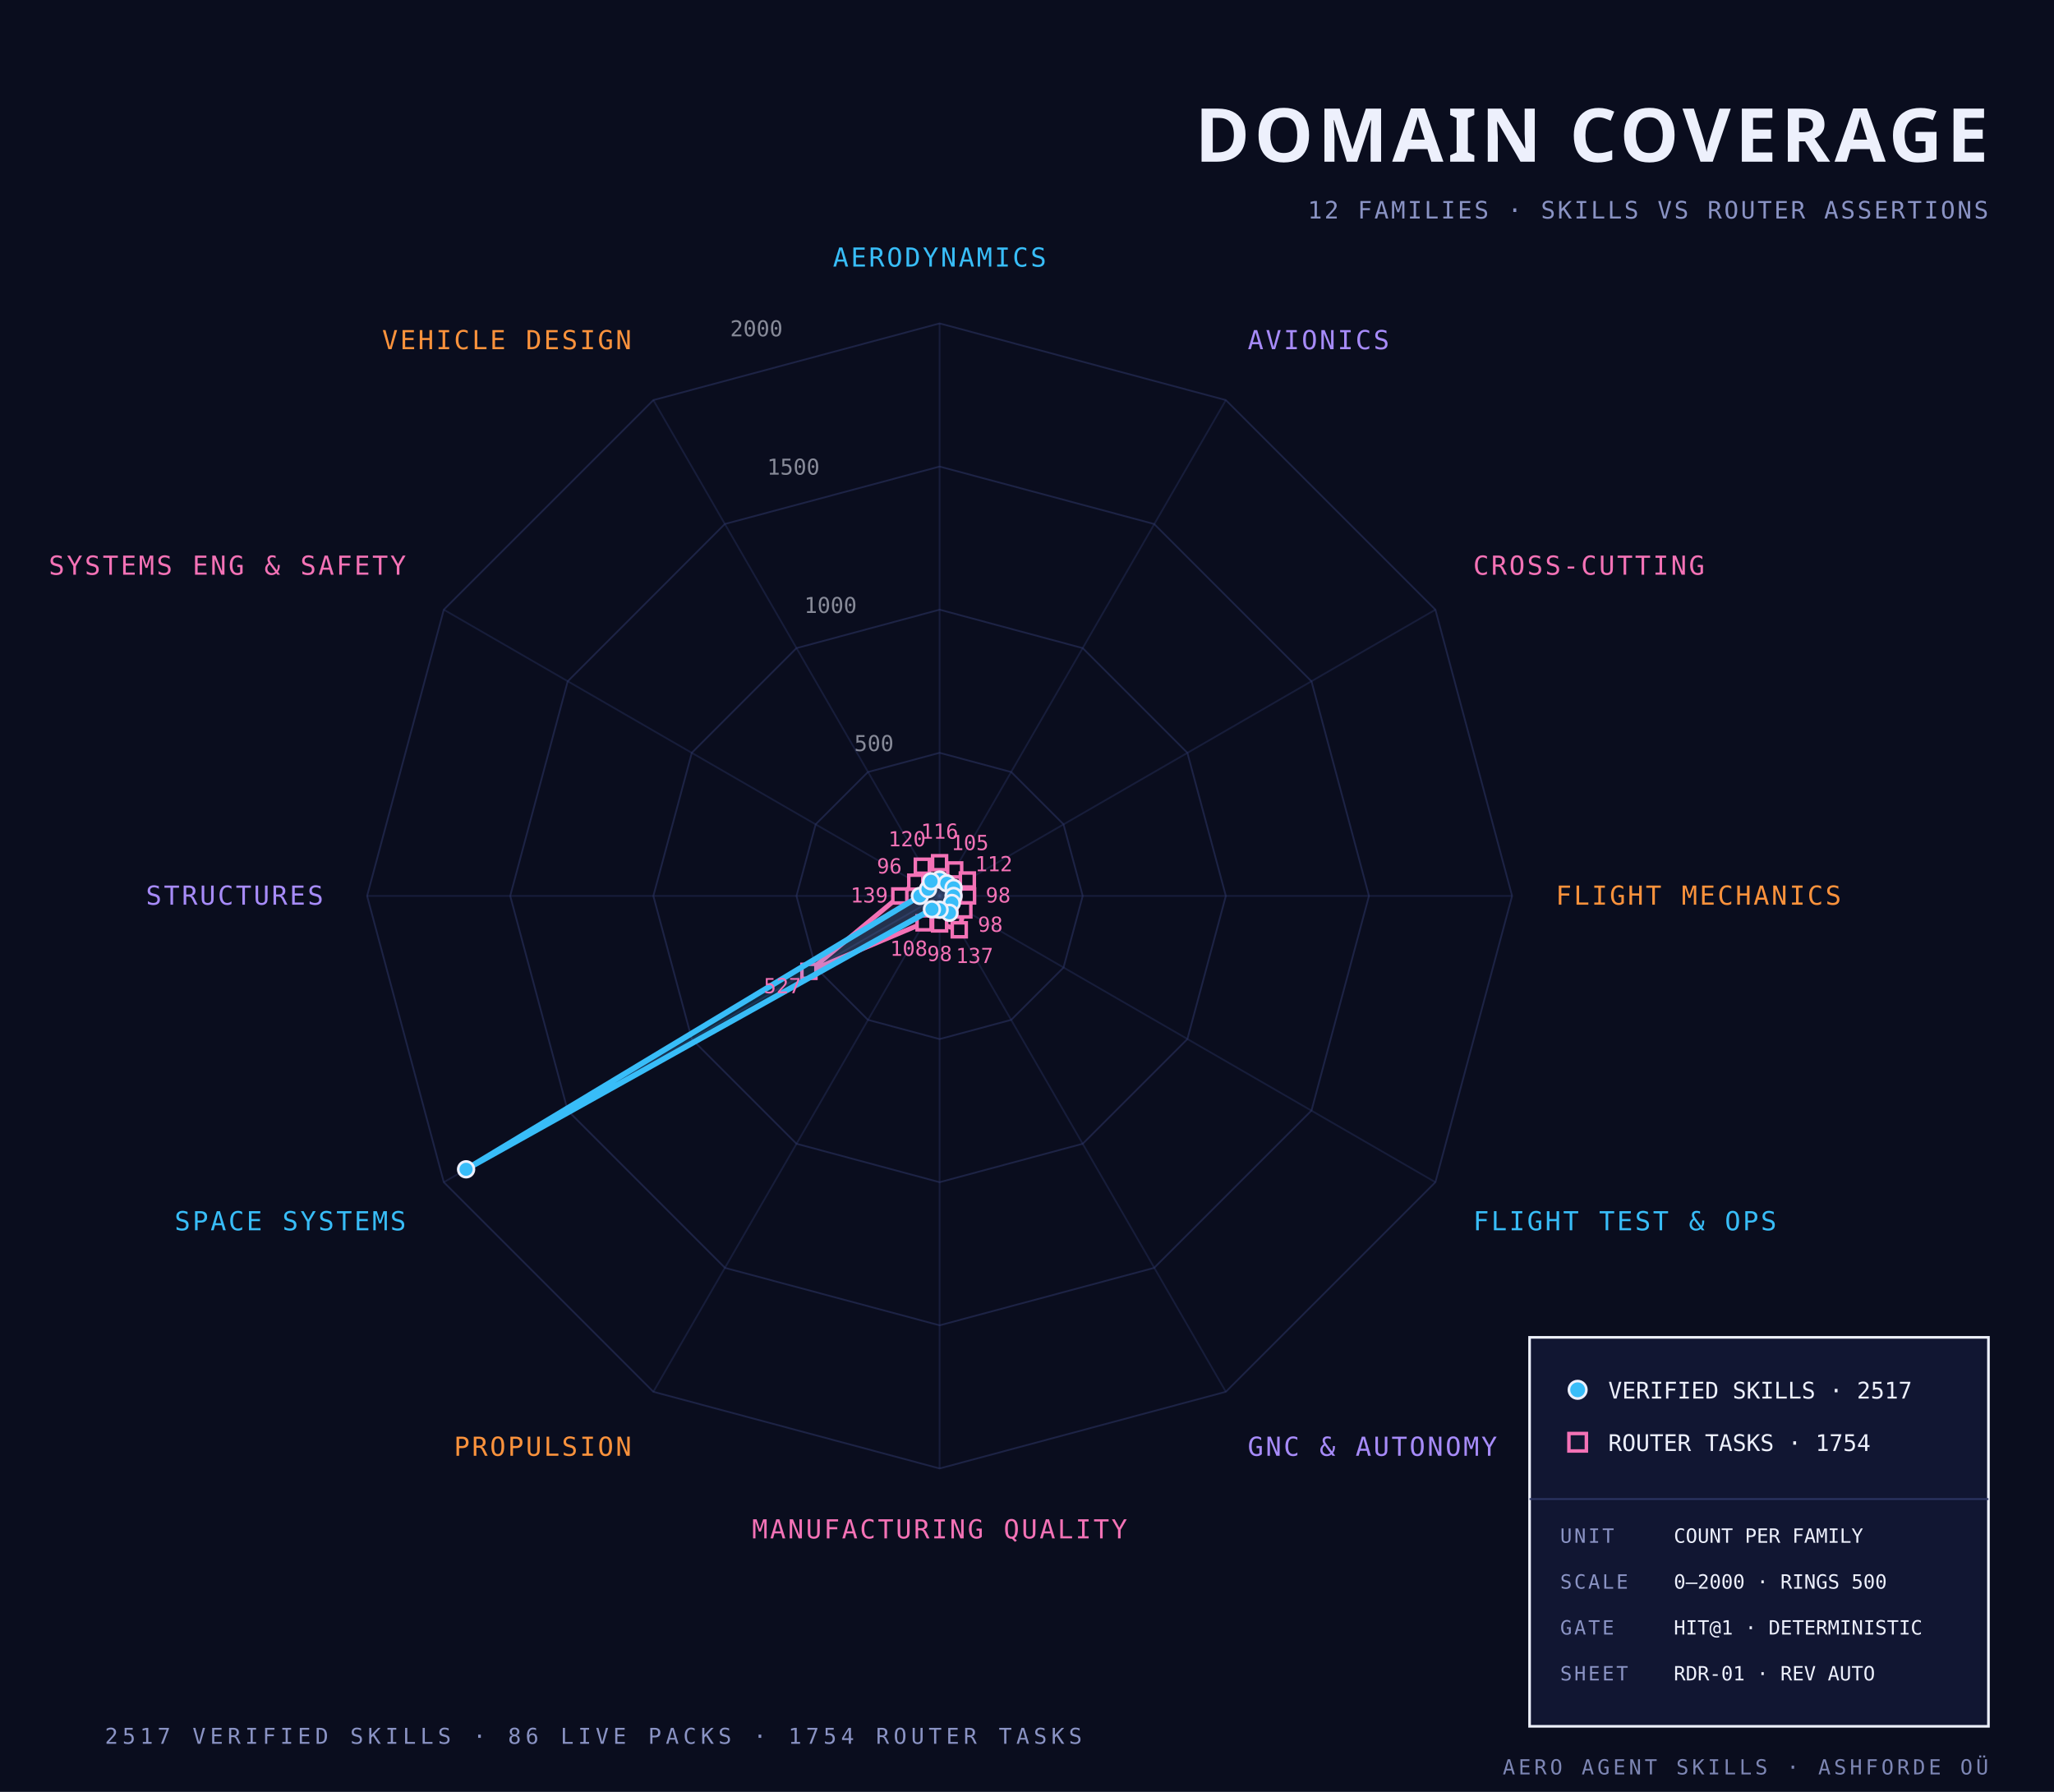
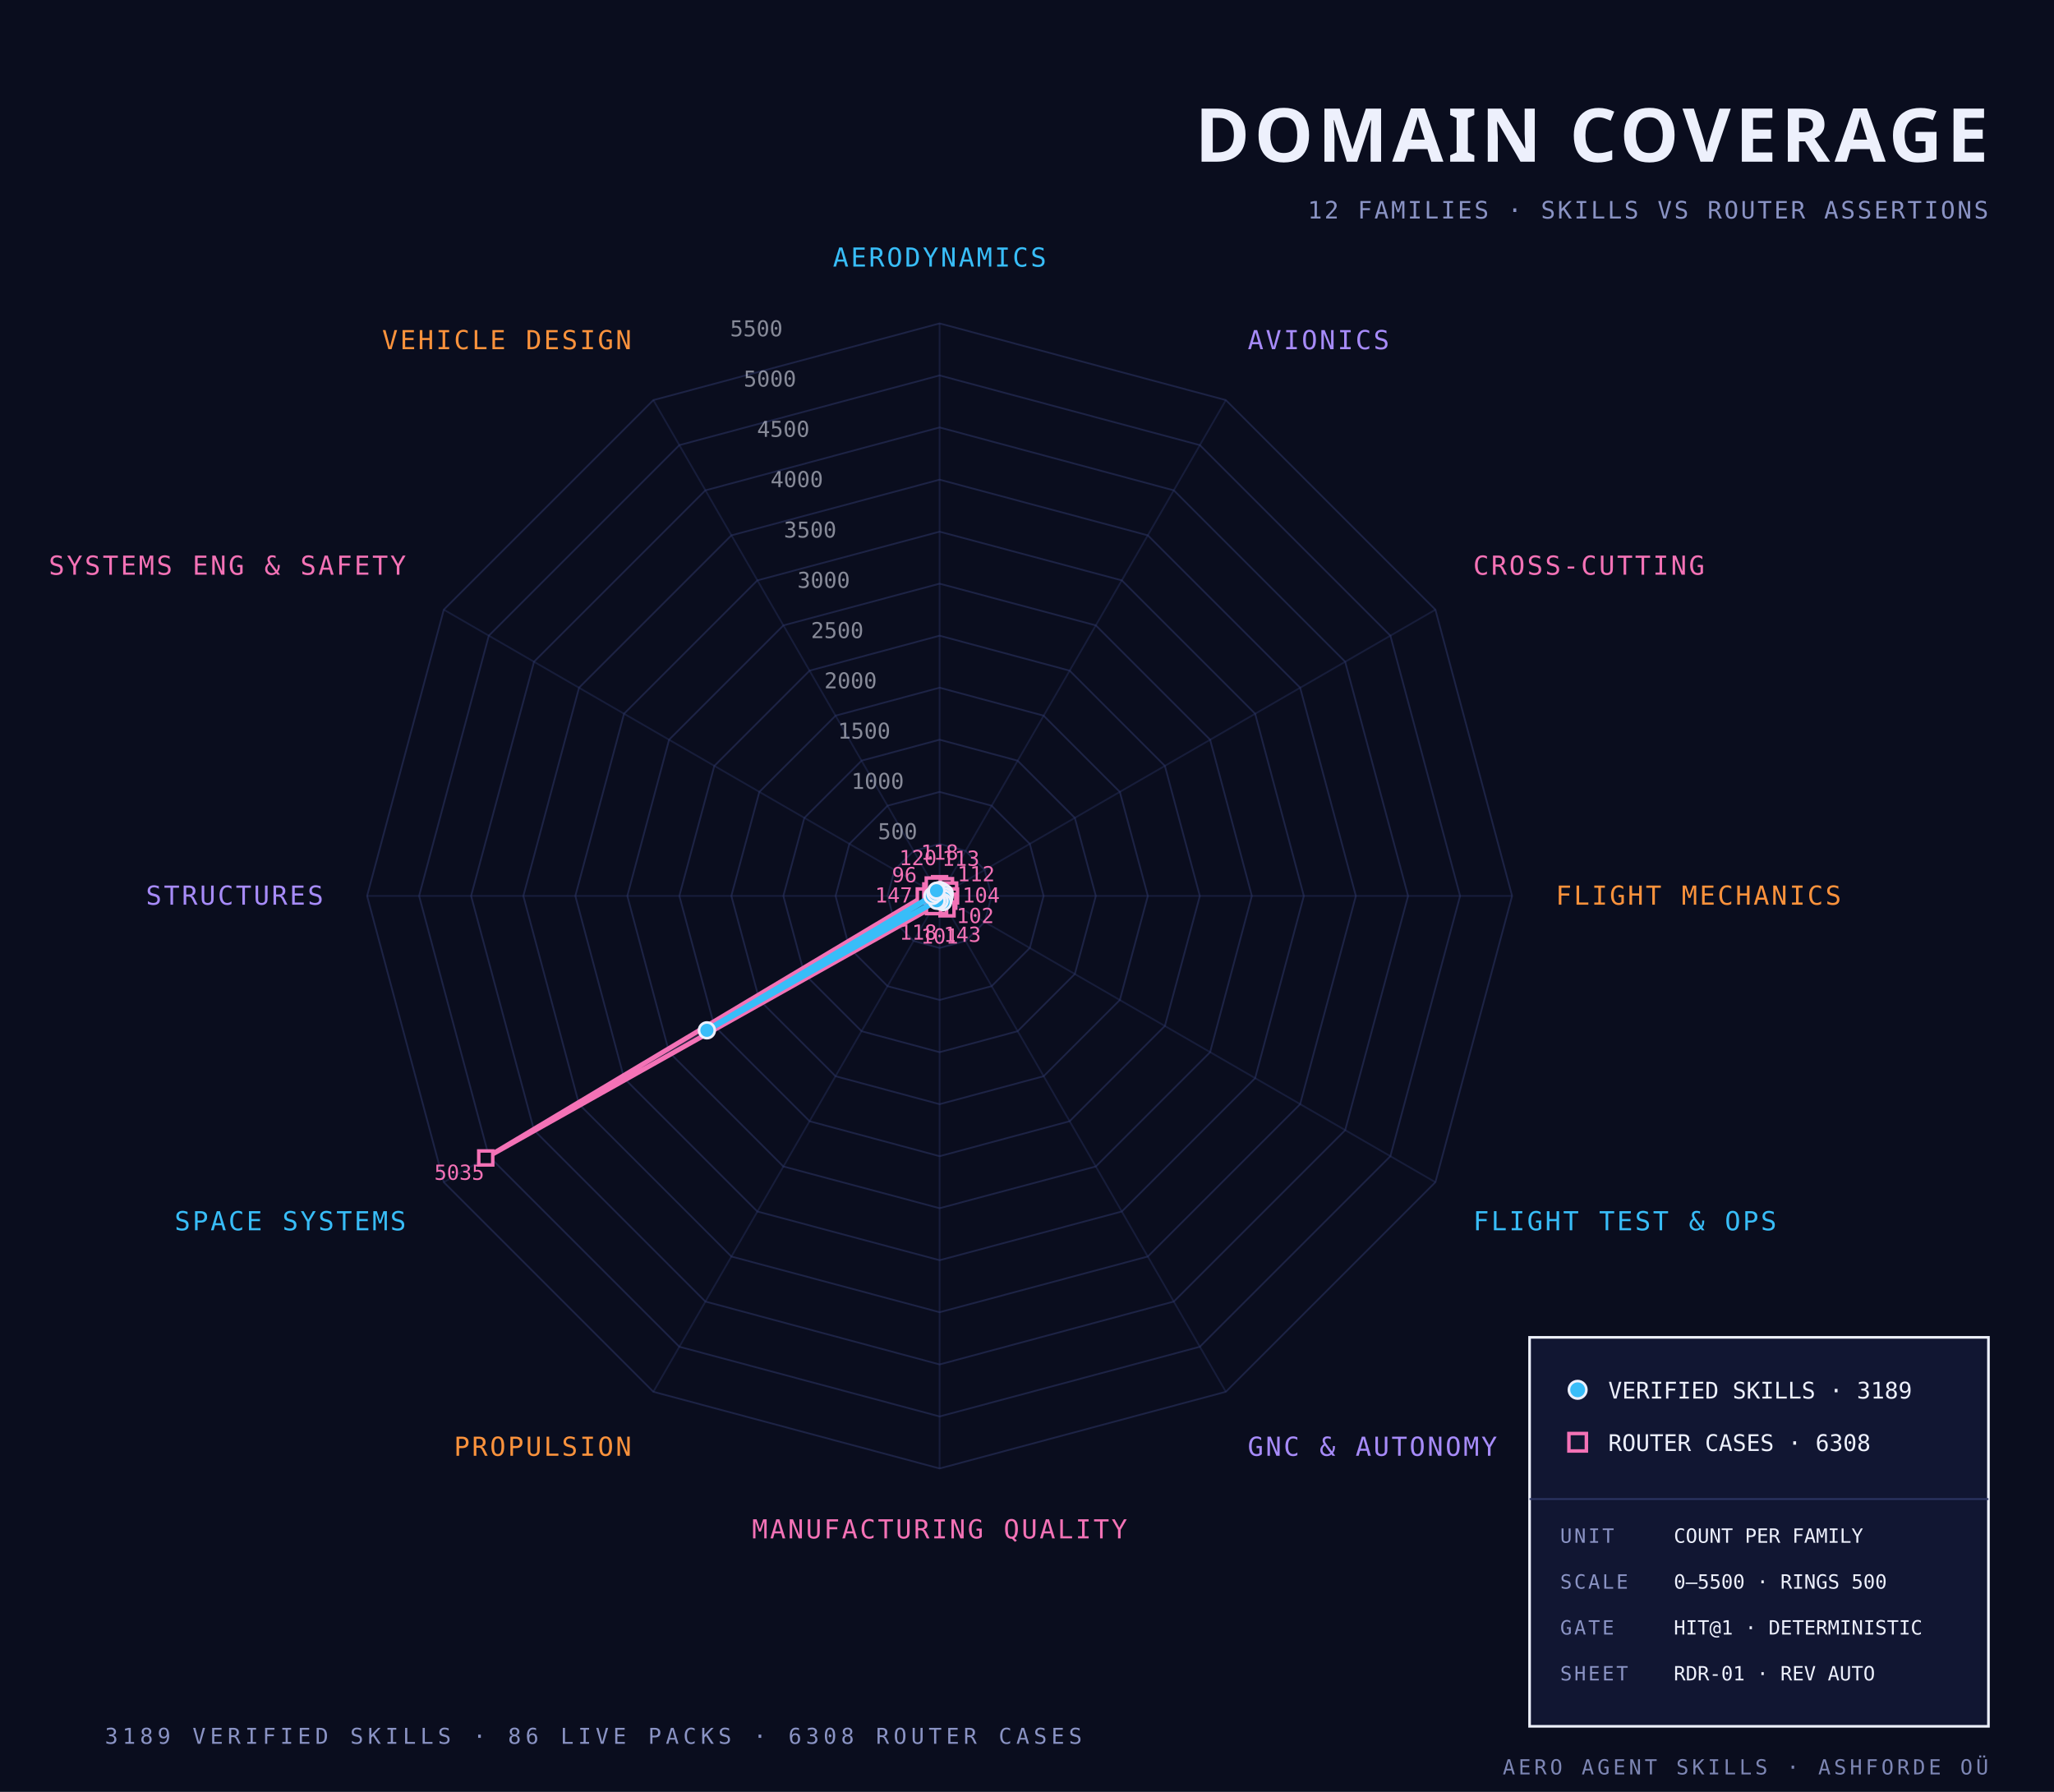
<svg xmlns="http://www.w3.org/2000/svg" width="940" height="820" viewBox="0 0 940 820">
  <style>
    .mono { font-family: "JetBrains Mono", "IBM Plex Mono", "Menlo", monospace; }
    .cond { font-family: "Barlow Condensed", "DIN Condensed", "Arial Narrow", sans-serif; font-weight: 700; text-transform: uppercase; }
    .serif { font-family: "Instrument Serif", Georgia, serif; font-style: italic; }
  </style>
  <rect width="940" height="820" fill="#0a0d1e" />
-   <polygon points="430.0,344.5 462.8,353.3 486.7,377.2 495.5,410.0 486.7,442.8 462.8,466.7 430.0,475.5 397.2,466.7 373.3,442.8 364.5,410.0 373.3,377.2 397.2,353.3" fill="none" stroke="#2c3564" stroke-width="0.8" stroke-opacity="0.55" />
-   <polygon points="430.0,279.0 495.5,296.6 543.4,344.5 561.0,410.0 543.4,475.5 495.5,523.4 430.0,541.0 364.5,523.4 316.6,475.5 299.0,410.0 316.6,344.5 364.5,296.6" fill="none" stroke="#2c3564" stroke-width="0.8" stroke-opacity="0.55" />
-   <polygon points="430.0,213.5 528.2,239.8 600.2,311.8 626.5,410.0 600.2,508.2 528.2,580.2 430.0,606.5 331.8,580.2 259.8,508.2 233.5,410.0 259.8,311.8 331.7,239.8" fill="none" stroke="#2c3564" stroke-width="0.8" stroke-opacity="0.55" />
+   <polygon points="430.0,386.2 441.9,389.4 450.6,398.1 453.8,410.0 450.6,421.9 441.9,430.6 430.0,433.8 418.1,430.6 409.4,421.9 406.2,410.0 409.4,398.1 418.1,389.4" fill="none" stroke="#2c3564" stroke-width="0.8" stroke-opacity="0.55" />
+   <polygon points="430.0,362.4 453.8,368.7 471.3,386.2 477.6,410.0 471.3,433.8 453.8,451.3 430.0,457.6 406.2,451.3 388.7,433.8 382.4,410.0 388.7,386.2 406.2,368.7" fill="none" stroke="#2c3564" stroke-width="0.8" stroke-opacity="0.55" />
+   <polygon points="430.0,338.5 465.7,348.1 491.9,374.3 501.5,410.0 491.9,445.7 465.7,471.9 430.0,481.5 394.3,471.9 368.1,445.7 358.5,410.0 368.1,374.3 394.3,348.1" fill="none" stroke="#2c3564" stroke-width="0.8" stroke-opacity="0.55" />
+   <polygon points="430.0,314.7 477.6,327.5 512.5,362.4 525.3,410.0 512.5,457.6 477.6,492.5 430.0,505.3 382.4,492.5 347.5,457.6 334.7,410.0 347.5,362.4 382.4,327.5" fill="none" stroke="#2c3564" stroke-width="0.8" stroke-opacity="0.55" />
+   <polygon points="430.0,290.9 489.5,306.9 533.1,350.5 549.1,410.0 533.1,469.5 489.5,513.1 430.0,529.1 370.5,513.1 326.9,469.5 310.9,410.0 326.9,350.5 370.5,306.9" fill="none" stroke="#2c3564" stroke-width="0.8" stroke-opacity="0.55" />
+   <polygon points="430.0,267.1 501.5,286.2 553.8,338.5 572.9,410.0 553.8,481.5 501.5,533.8 430.0,552.9 358.5,533.8 306.2,481.5 287.1,410.0 306.2,338.5 358.5,286.2" fill="none" stroke="#2c3564" stroke-width="0.8" stroke-opacity="0.55" />
+   <polygon points="430.0,243.3 513.4,265.6 574.4,326.6 596.7,410.0 574.4,493.4 513.4,554.4 430.0,576.7 346.6,554.4 285.6,493.4 263.3,410.0 285.6,326.6 346.6,265.6" fill="none" stroke="#2c3564" stroke-width="0.8" stroke-opacity="0.55" />
+   <polygon points="430.0,219.5 525.3,245.0 595.0,314.7 620.5,410.0 595.0,505.3 525.3,575.0 430.0,600.5 334.7,575.0 265.0,505.3 239.5,410.0 265.0,314.7 334.7,245.0" fill="none" stroke="#2c3564" stroke-width="0.8" stroke-opacity="0.55" />
+   <polygon points="430.0,195.6 537.2,224.4 615.6,302.8 644.4,410.0 615.6,517.2 537.2,595.6 430.0,624.4 322.8,595.6 244.4,517.2 215.6,410.0 244.4,302.8 322.8,224.4" fill="none" stroke="#2c3564" stroke-width="0.8" stroke-opacity="0.55" />
+   <polygon points="430.0,171.8 549.1,203.7 636.3,290.9 668.2,410.0 636.3,529.1 549.1,616.3 430.0,648.2 310.9,616.3 223.7,529.1 191.8,410.0 223.7,290.9 310.9,203.7" fill="none" stroke="#2c3564" stroke-width="0.8" stroke-opacity="0.55" />
  <polygon points="430.0,148.0 561.0,183.1 656.9,279.0 692.0,410.0 656.9,541.0 561.0,636.9 430.0,672.0 299.0,636.9 203.1,541.0 168.0,410.0 203.1,279.0 299.0,183.1" fill="none" stroke="#2c3564" stroke-width="0.8" stroke-opacity="0.55" />
  <line x1="430" y1="410" x2="430.0" y2="148.0" stroke="#2c3564" stroke-width="0.8" stroke-opacity="0.4" />
  <line x1="430" y1="410" x2="561.0" y2="183.1" stroke="#2c3564" stroke-width="0.8" stroke-opacity="0.4" />
  <line x1="430" y1="410" x2="656.9" y2="279.0" stroke="#2c3564" stroke-width="0.8" stroke-opacity="0.4" />
  <line x1="430" y1="410" x2="692.0" y2="410.0" stroke="#2c3564" stroke-width="0.8" stroke-opacity="0.4" />
  <line x1="430" y1="410" x2="656.9" y2="541.0" stroke="#2c3564" stroke-width="0.8" stroke-opacity="0.4" />
  <line x1="430" y1="410" x2="561.0" y2="636.9" stroke="#2c3564" stroke-width="0.8" stroke-opacity="0.4" />
  <line x1="430" y1="410" x2="430.0" y2="672.0" stroke="#2c3564" stroke-width="0.8" stroke-opacity="0.4" />
  <line x1="430" y1="410" x2="299.0" y2="636.9" stroke="#2c3564" stroke-width="0.8" stroke-opacity="0.4" />
  <line x1="430" y1="410" x2="203.1" y2="541.0" stroke="#2c3564" stroke-width="0.8" stroke-opacity="0.4" />
  <line x1="430" y1="410" x2="168.0" y2="410.0" stroke="#2c3564" stroke-width="0.8" stroke-opacity="0.4" />
  <line x1="430" y1="410" x2="203.1" y2="279.0" stroke="#2c3564" stroke-width="0.8" stroke-opacity="0.4" />
  <line x1="430" y1="410" x2="299.0" y2="183.1" stroke="#2c3564" stroke-width="0.8" stroke-opacity="0.4" />
-   <text class="mono" x="409.0" y="343.7" text-anchor="end" font-size="10" fill="#edf0fc" opacity="0.55">500</text>
-   <text class="mono" x="392.1" y="280.5" text-anchor="end" font-size="10" fill="#edf0fc" opacity="0.55">1000</text>
-   <text class="mono" x="375.1" y="217.2" text-anchor="end" font-size="10" fill="#edf0fc" opacity="0.55">1500</text>
-   <text class="mono" x="358.2" y="153.9" text-anchor="end" font-size="10" fill="#edf0fc" opacity="0.55">2000</text>
+   <text class="mono" x="419.8" y="384.0" text-anchor="end" font-size="10" fill="#edf0fc" opacity="0.55">500</text>
+   <text class="mono" x="413.7" y="361.0" text-anchor="end" font-size="10" fill="#edf0fc" opacity="0.55">1000</text>
+   <text class="mono" x="407.5" y="338.0" text-anchor="end" font-size="10" fill="#edf0fc" opacity="0.55">1500</text>
+   <text class="mono" x="401.3" y="315.0" text-anchor="end" font-size="10" fill="#edf0fc" opacity="0.55">2000</text>
+   <text class="mono" x="395.2" y="292.0" text-anchor="end" font-size="10" fill="#edf0fc" opacity="0.55">2500</text>
+   <text class="mono" x="389.0" y="269.0" text-anchor="end" font-size="10" fill="#edf0fc" opacity="0.55">3000</text>
+   <text class="mono" x="382.8" y="246.0" text-anchor="end" font-size="10" fill="#edf0fc" opacity="0.55">3500</text>
+   <text class="mono" x="376.7" y="222.9" text-anchor="end" font-size="10" fill="#edf0fc" opacity="0.55">4000</text>
+   <text class="mono" x="370.5" y="199.9" text-anchor="end" font-size="10" fill="#edf0fc" opacity="0.55">4500</text>
+   <text class="mono" x="364.4" y="176.9" text-anchor="end" font-size="10" fill="#edf0fc" opacity="0.55">5000</text>
+   <text class="mono" x="358.2" y="153.9" text-anchor="end" font-size="10" fill="#edf0fc" opacity="0.55">5500</text>
  <text class="mono" x="430.0" y="122.0" text-anchor="middle" font-size="12" fill="#38bdf8" letter-spacing="1">AERODYNAMICS</text>
  <text class="mono" x="571.0" y="159.8" text-anchor="start" font-size="12" fill="#a78bfa" letter-spacing="1">AVIONICS</text>
  <text class="mono" x="674.2" y="263.0" text-anchor="start" font-size="12" fill="#f472b6" letter-spacing="1">CROSS-CUTTING</text>
  <text class="mono" x="712.0" y="414.0" text-anchor="start" font-size="12" fill="#fb923c" letter-spacing="1">FLIGHT MECHANICS</text>
  <text class="mono" x="674.2" y="563.0" text-anchor="start" font-size="12" fill="#38bdf8" letter-spacing="1">FLIGHT TEST &amp; OPS</text>
  <text class="mono" x="571.0" y="666.2" text-anchor="start" font-size="12" fill="#a78bfa" letter-spacing="1">GNC &amp; AUTONOMY</text>
  <text class="mono" x="430.0" y="704.0" text-anchor="middle" font-size="12" fill="#f472b6" letter-spacing="1">MANUFACTURING QUALITY</text>
  <text class="mono" x="289.0" y="666.2" text-anchor="end" font-size="12" fill="#fb923c" letter-spacing="1">PROPULSION</text>
  <text class="mono" x="185.8" y="563.0" text-anchor="end" font-size="12" fill="#38bdf8" letter-spacing="1">SPACE SYSTEMS</text>
  <text class="mono" x="148.0" y="414.0" text-anchor="end" font-size="12" fill="#a78bfa" letter-spacing="1">STRUCTURES</text>
  <text class="mono" x="185.8" y="263.0" text-anchor="end" font-size="12" fill="#f472b6" letter-spacing="1">SYSTEMS ENG &amp; SAFETY</text>
  <text class="mono" x="289.0" y="159.8" text-anchor="end" font-size="12" fill="#fb923c" letter-spacing="1">VEHICLE DESIGN</text>
-   <polygon points="430.0,394.8 436.9,398.1 442.7,402.7 442.8,410.0 441.1,416.4 439.0,425.5 430.0,422.8 422.9,422.3 370.2,444.5 411.8,410.0 419.1,403.7 422.1,396.4" fill="#f472b6" fill-opacity="0.10" stroke="#f472b6" stroke-width="2.2" />
-   <rect x="426.8" y="391.6" width="6.4" height="6.4" fill="#0a0d1e" stroke="#f472b6" stroke-width="1.6" />
-   <rect x="433.7" y="394.9" width="6.4" height="6.4" fill="#0a0d1e" stroke="#f472b6" stroke-width="1.6" />
-   <rect x="439.5" y="399.5" width="6.4" height="6.4" fill="#0a0d1e" stroke="#f472b6" stroke-width="1.6" />
-   <rect x="439.6" y="406.8" width="6.4" height="6.4" fill="#0a0d1e" stroke="#f472b6" stroke-width="1.6" />
-   <rect x="437.9" y="413.2" width="6.4" height="6.4" fill="#0a0d1e" stroke="#f472b6" stroke-width="1.6" />
-   <rect x="435.8" y="422.3" width="6.4" height="6.4" fill="#0a0d1e" stroke="#f472b6" stroke-width="1.6" />
-   <rect x="426.8" y="419.6" width="6.4" height="6.4" fill="#0a0d1e" stroke="#f472b6" stroke-width="1.6" />
-   <rect x="419.7" y="419.1" width="6.4" height="6.4" fill="#0a0d1e" stroke="#f472b6" stroke-width="1.6" />
-   <rect x="367.0" y="441.3" width="6.4" height="6.4" fill="#0a0d1e" stroke="#f472b6" stroke-width="1.6" />
-   <rect x="408.6" y="406.8" width="6.4" height="6.4" fill="#0a0d1e" stroke="#f472b6" stroke-width="1.6" />
-   <rect x="415.9" y="400.5" width="6.4" height="6.4" fill="#0a0d1e" stroke="#f472b6" stroke-width="1.6" />
-   <rect x="418.9" y="393.2" width="6.4" height="6.4" fill="#0a0d1e" stroke="#f472b6" stroke-width="1.6" />
-   <polygon points="430.0,402.5 433.3,404.2 436.4,406.3 436.4,410.0 435.6,413.2 434.5,417.7 430.0,416.3 426.5,416.1 213.3,535.1 421.0,410.0 424.7,406.9 426.1,403.3" fill="#38bdf8" fill-opacity="0.16" stroke="#38bdf8" stroke-width="2.6" />
-   <circle cx="430.0" cy="402.5" r="3.6" fill="#38bdf8" stroke="#edf0fc" stroke-width="1.2" />
-   <circle cx="433.3" cy="404.2" r="3.6" fill="#38bdf8" stroke="#edf0fc" stroke-width="1.2" />
-   <circle cx="436.4" cy="406.3" r="3.6" fill="#38bdf8" stroke="#edf0fc" stroke-width="1.2" />
-   <circle cx="436.4" cy="410.0" r="3.6" fill="#38bdf8" stroke="#edf0fc" stroke-width="1.2" />
-   <circle cx="435.6" cy="413.2" r="3.6" fill="#38bdf8" stroke="#edf0fc" stroke-width="1.2" />
-   <circle cx="434.5" cy="417.7" r="3.6" fill="#38bdf8" stroke="#edf0fc" stroke-width="1.2" />
-   <circle cx="430.0" cy="416.3" r="3.6" fill="#38bdf8" stroke="#edf0fc" stroke-width="1.2" />
-   <circle cx="426.5" cy="416.1" r="3.6" fill="#38bdf8" stroke="#edf0fc" stroke-width="1.2" />
-   <circle cx="213.3" cy="535.1" r="3.6" fill="#38bdf8" stroke="#edf0fc" stroke-width="1.2" />
-   <circle cx="421.0" cy="410.0" r="3.6" fill="#38bdf8" stroke="#edf0fc" stroke-width="1.2" />
-   <circle cx="424.7" cy="406.9" r="3.6" fill="#38bdf8" stroke="#edf0fc" stroke-width="1.2" />
-   <circle cx="426.1" cy="403.3" r="3.6" fill="#38bdf8" stroke="#edf0fc" stroke-width="1.2" />
-   <text class="mono" x="430.0" y="383.8" text-anchor="middle" font-size="9.5" fill="#f472b6">116</text>
-   <text class="mono" x="443.9" y="389.0" text-anchor="middle" font-size="9.5" fill="#f472b6">105</text>
-   <text class="mono" x="454.8" y="398.7" text-anchor="middle" font-size="9.5" fill="#f472b6">112</text>
-   <text class="mono" x="456.8" y="413.0" text-anchor="middle" font-size="9.5" fill="#f472b6">98</text>
-   <text class="mono" x="453.2" y="426.4" text-anchor="middle" font-size="9.5" fill="#f472b6">98</text>
-   <text class="mono" x="446.0" y="440.7" text-anchor="middle" font-size="9.5" fill="#f472b6">137</text>
-   <text class="mono" x="430.0" y="439.8" text-anchor="middle" font-size="9.5" fill="#f472b6">98</text>
-   <text class="mono" x="415.9" y="437.4" text-anchor="middle" font-size="9.5" fill="#f472b6">108</text>
-   <text class="mono" x="358.1" y="454.5" text-anchor="middle" font-size="9.5" fill="#f472b6">527</text>
-   <text class="mono" x="397.8" y="413.0" text-anchor="middle" font-size="9.5" fill="#f472b6">139</text>
-   <text class="mono" x="407.0" y="399.7" text-anchor="middle" font-size="9.5" fill="#f472b6">96</text>
-   <text class="mono" x="415.1" y="387.3" text-anchor="middle" font-size="9.5" fill="#f472b6">120</text>
+   <polygon points="430.0,404.4 432.7,405.3 434.6,407.3 435.0,410.0 434.2,412.4 433.4,415.9 430.0,414.8 427.2,414.9 222.3,529.9 423.0,410.0 426.0,407.7 427.1,405.0" fill="#f472b6" fill-opacity="0.10" stroke="#f472b6" stroke-width="2.2" />
+   <rect x="426.8" y="401.2" width="6.4" height="6.4" fill="#0a0d1e" stroke="#f472b6" stroke-width="1.6" />
+   <rect x="429.5" y="402.1" width="6.4" height="6.4" fill="#0a0d1e" stroke="#f472b6" stroke-width="1.6" />
+   <rect x="431.4" y="404.1" width="6.4" height="6.4" fill="#0a0d1e" stroke="#f472b6" stroke-width="1.6" />
+   <rect x="431.8" y="406.8" width="6.4" height="6.4" fill="#0a0d1e" stroke="#f472b6" stroke-width="1.6" />
+   <rect x="431.0" y="409.2" width="6.4" height="6.4" fill="#0a0d1e" stroke="#f472b6" stroke-width="1.6" />
+   <rect x="430.2" y="412.7" width="6.4" height="6.4" fill="#0a0d1e" stroke="#f472b6" stroke-width="1.6" />
+   <rect x="426.8" y="411.6" width="6.4" height="6.4" fill="#0a0d1e" stroke="#f472b6" stroke-width="1.6" />
+   <rect x="424.0" y="411.7" width="6.4" height="6.4" fill="#0a0d1e" stroke="#f472b6" stroke-width="1.6" />
+   <rect x="219.1" y="526.7" width="6.4" height="6.4" fill="#0a0d1e" stroke="#f472b6" stroke-width="1.6" />
+   <rect x="419.8" y="406.8" width="6.4" height="6.4" fill="#0a0d1e" stroke="#f472b6" stroke-width="1.6" />
+   <rect x="422.8" y="404.5" width="6.4" height="6.4" fill="#0a0d1e" stroke="#f472b6" stroke-width="1.6" />
+   <rect x="423.9" y="401.8" width="6.4" height="6.4" fill="#0a0d1e" stroke="#f472b6" stroke-width="1.6" />
+   <polygon points="430.0,407.3 431.2,407.9 432.3,408.7 432.3,410.0 432.0,411.2 431.6,412.8 430.0,412.3 428.7,412.2 323.5,471.5 426.7,410.0 428.1,408.9 428.6,407.6" fill="#38bdf8" fill-opacity="0.16" stroke="#38bdf8" stroke-width="2.6" />
+   <circle cx="430.0" cy="407.3" r="3.6" fill="#38bdf8" stroke="#edf0fc" stroke-width="1.2" />
+   <circle cx="431.2" cy="407.9" r="3.6" fill="#38bdf8" stroke="#edf0fc" stroke-width="1.2" />
+   <circle cx="432.3" cy="408.7" r="3.6" fill="#38bdf8" stroke="#edf0fc" stroke-width="1.2" />
+   <circle cx="432.3" cy="410.0" r="3.6" fill="#38bdf8" stroke="#edf0fc" stroke-width="1.2" />
+   <circle cx="432.0" cy="411.2" r="3.6" fill="#38bdf8" stroke="#edf0fc" stroke-width="1.2" />
+   <circle cx="431.6" cy="412.8" r="3.6" fill="#38bdf8" stroke="#edf0fc" stroke-width="1.2" />
+   <circle cx="430.0" cy="412.3" r="3.6" fill="#38bdf8" stroke="#edf0fc" stroke-width="1.2" />
+   <circle cx="428.7" cy="412.2" r="3.6" fill="#38bdf8" stroke="#edf0fc" stroke-width="1.2" />
+   <circle cx="323.5" cy="471.5" r="3.6" fill="#38bdf8" stroke="#edf0fc" stroke-width="1.2" />
+   <circle cx="426.7" cy="410.0" r="3.6" fill="#38bdf8" stroke="#edf0fc" stroke-width="1.2" />
+   <circle cx="428.1" cy="408.9" r="3.6" fill="#38bdf8" stroke="#edf0fc" stroke-width="1.2" />
+   <circle cx="428.6" cy="407.6" r="3.6" fill="#38bdf8" stroke="#edf0fc" stroke-width="1.2" />
+   <text class="mono" x="430.0" y="393.4" text-anchor="middle" font-size="9.5" fill="#f472b6">118</text>
+   <text class="mono" x="439.7" y="396.2" text-anchor="middle" font-size="9.5" fill="#f472b6">113</text>
+   <text class="mono" x="446.7" y="403.3" text-anchor="middle" font-size="9.5" fill="#f472b6">112</text>
+   <text class="mono" x="449.0" y="413.0" text-anchor="middle" font-size="9.5" fill="#f472b6">104</text>
+   <text class="mono" x="446.3" y="422.4" text-anchor="middle" font-size="9.5" fill="#f472b6">102</text>
+   <text class="mono" x="440.4" y="431.0" text-anchor="middle" font-size="9.5" fill="#f472b6">143</text>
+   <text class="mono" x="430.0" y="431.8" text-anchor="middle" font-size="9.5" fill="#f472b6">101</text>
+   <text class="mono" x="420.2" y="430.0" text-anchor="middle" font-size="9.5" fill="#f472b6">118</text>
+   <text class="mono" x="210.2" y="539.9" text-anchor="middle" font-size="9.5" fill="#f472b6">5035</text>
+   <text class="mono" x="409.0" y="413.0" text-anchor="middle" font-size="9.5" fill="#f472b6">147</text>
+   <text class="mono" x="413.9" y="403.7" text-anchor="middle" font-size="9.5" fill="#f472b6">96</text>
+   <text class="mono" x="420.1" y="395.9" text-anchor="middle" font-size="9.5" fill="#f472b6">120</text>
  <text class="cond" x="910.0" y="74.0" text-anchor="end" font-size="34" fill="#edf0fc" letter-spacing="2">DOMAIN COVERAGE</text>
  <text class="mono" x="910.0" y="100.0" text-anchor="end" font-size="11" fill="#8a93c4" letter-spacing="1">12 FAMILIES · SKILLS VS ROUTER ASSERTIONS</text>
  <rect x="700" y="612" width="210" height="178" fill="#111632" stroke="#edf0fc" stroke-width="1.2" />
  <line x1="700" y1="686" x2="910" y2="686" stroke="#2c3564" stroke-width="0.8" />
  <circle cx="722" cy="636" r="4" fill="#38bdf8" stroke="#edf0fc" stroke-width="1.2" />
-   <text class="mono" x="736.0" y="640.0" text-anchor="start" font-size="10.5" fill="#edf0fc">VERIFIED SKILLS · 2517</text>
+   <text class="mono" x="736.0" y="640.0" text-anchor="start" font-size="10.5" fill="#edf0fc">VERIFIED SKILLS · 3189</text>
  <rect x="718" y="656" width="8" height="8" fill="none" stroke="#f472b6" stroke-width="1.6" />
-   <text class="mono" x="736.0" y="664.0" text-anchor="start" font-size="10.5" fill="#edf0fc">ROUTER TASKS · 1754</text>
+   <text class="mono" x="736.0" y="664.0" text-anchor="start" font-size="10.5" fill="#edf0fc">ROUTER CASES · 6308</text>
  <text class="mono" x="714.0" y="706.0" text-anchor="start" font-size="9" fill="#8a93c4" letter-spacing="1">UNIT</text>
  <text class="mono" x="766.0" y="706.0" text-anchor="start" font-size="9" fill="#edf0fc">COUNT PER FAMILY</text>
  <text class="mono" x="714.0" y="727.0" text-anchor="start" font-size="9" fill="#8a93c4" letter-spacing="1">SCALE</text>
-   <text class="mono" x="766.0" y="727.0" text-anchor="start" font-size="9" fill="#edf0fc">0–2000 · RINGS 500</text>
+   <text class="mono" x="766.0" y="727.0" text-anchor="start" font-size="9" fill="#edf0fc">0–5500 · RINGS 500</text>
  <text class="mono" x="714.0" y="748.0" text-anchor="start" font-size="9" fill="#8a93c4" letter-spacing="1">GATE</text>
  <text class="mono" x="766.0" y="748.0" text-anchor="start" font-size="9" fill="#edf0fc">HIT@1 · DETERMINISTIC</text>
  <text class="mono" x="714.0" y="769.0" text-anchor="start" font-size="9" fill="#8a93c4" letter-spacing="1">SHEET</text>
  <text class="mono" x="766.0" y="769.0" text-anchor="start" font-size="9" fill="#edf0fc">RDR-01 · REV AUTO</text>
-   <text class="mono" x="48.0" y="798.0" text-anchor="start" font-size="10" fill="#8a93c4" letter-spacing="2">2517 VERIFIED SKILLS · 86 LIVE PACKS · 1754 ROUTER TASKS</text>
+   <text class="mono" x="48.0" y="798.0" text-anchor="start" font-size="10" fill="#8a93c4" letter-spacing="2">3189 VERIFIED SKILLS · 86 LIVE PACKS · 6308 ROUTER CASES</text>
  <text class="mono" x="910.0" y="812.0" text-anchor="end" font-size="9.5" fill="#8a93c4" letter-spacing="1.5" opacity="0.9">AERO AGENT SKILLS · ASHFORDE OÜ</text>
</svg>
